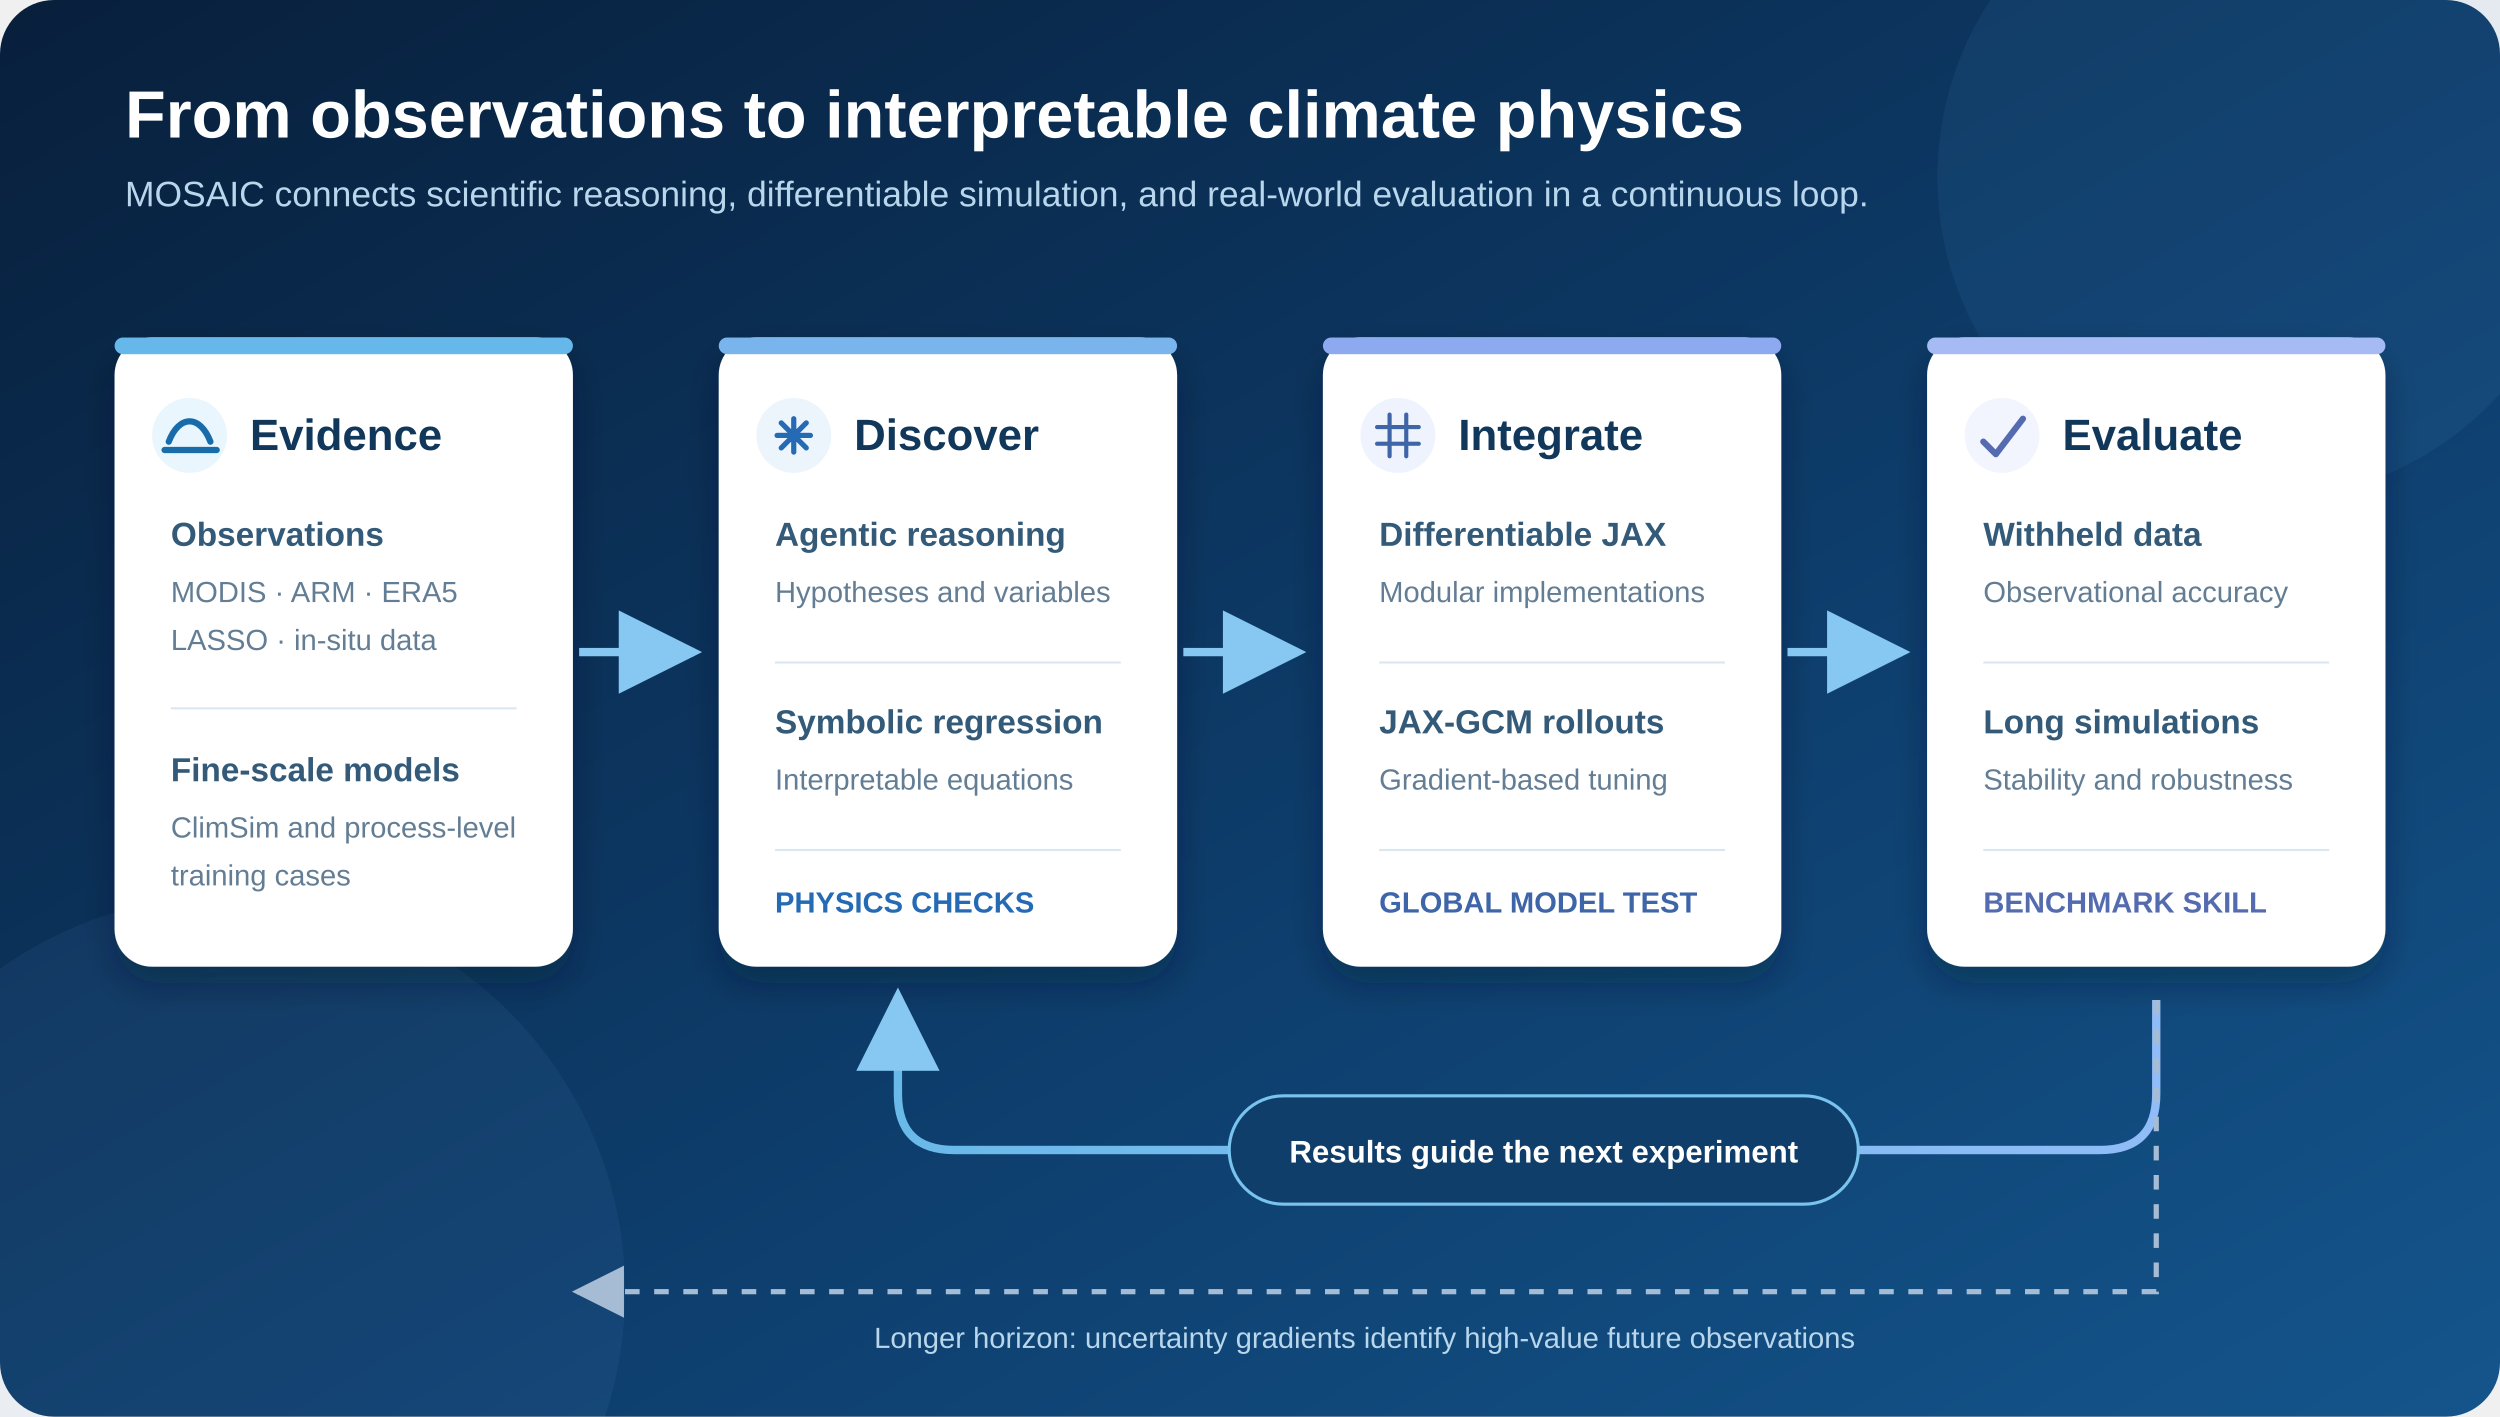
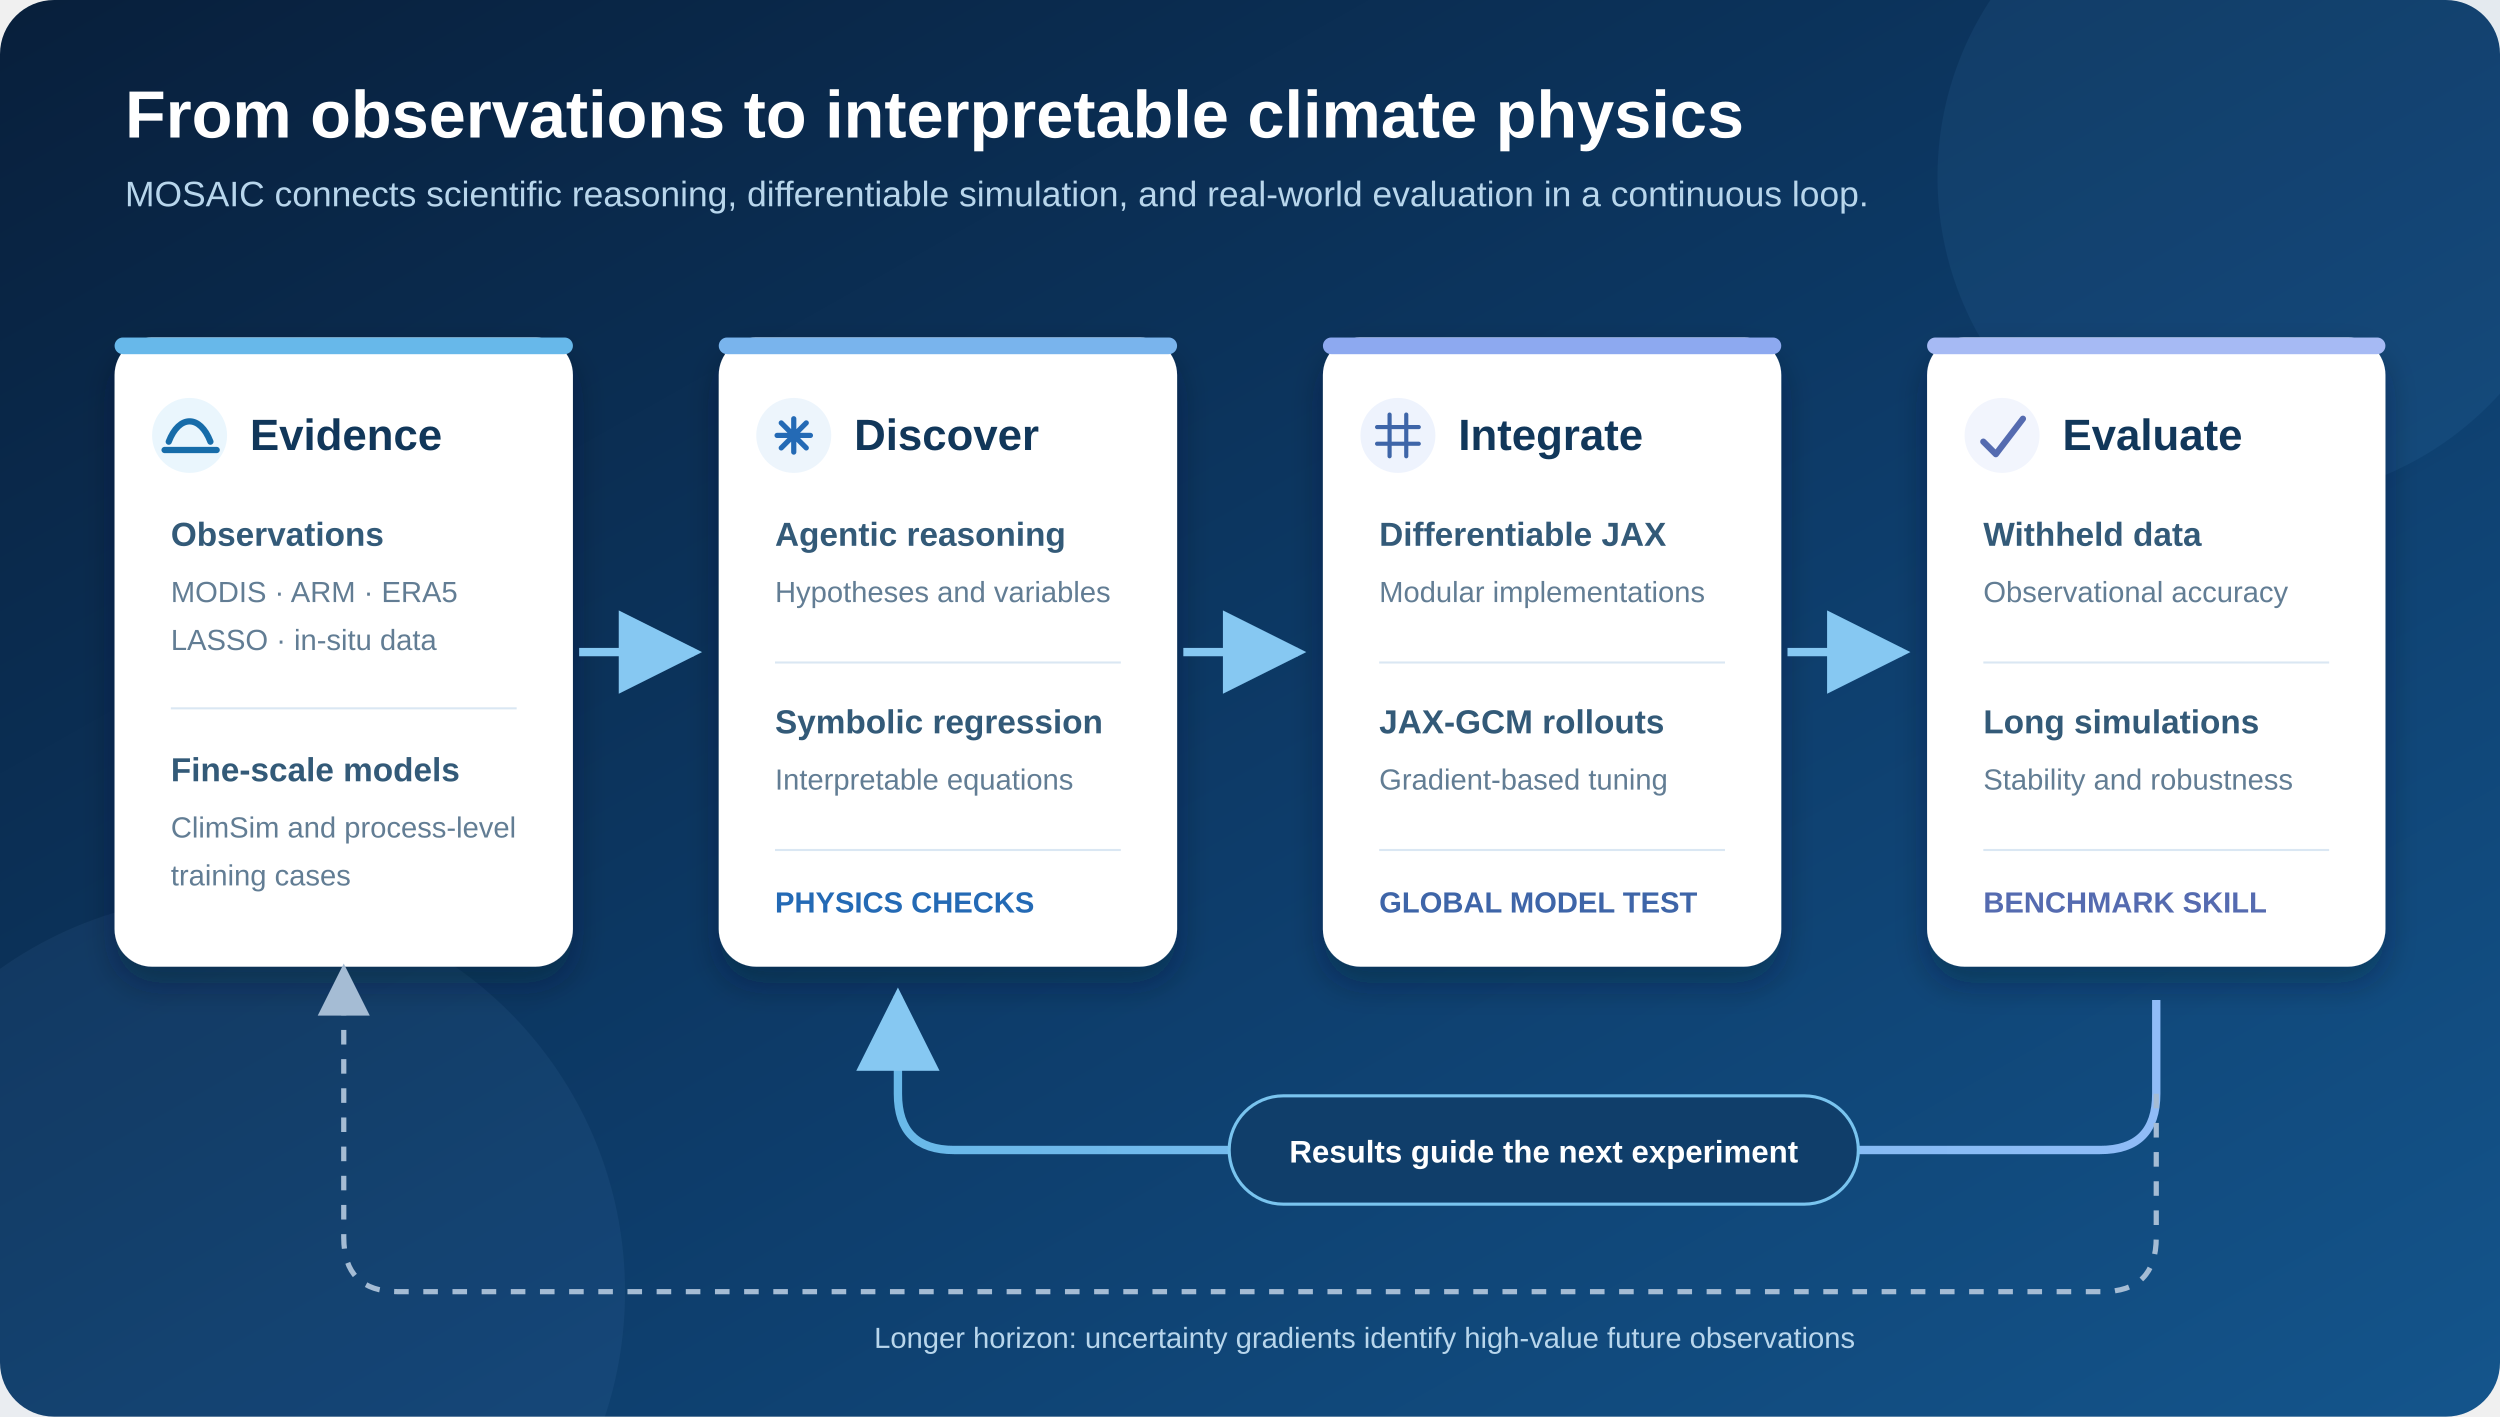
<svg xmlns="http://www.w3.org/2000/svg" width="1200" height="680" viewBox="0 0 1200 680" role="img" aria-labelledby="title desc">
  <defs>
    <linearGradient id="background" x1="0" y1="0" x2="1" y2="1">
      <stop offset="0" stop-color="#081f3b" />
      <stop offset="0.55" stop-color="#0d3c6a" />
      <stop offset="1" stop-color="#14558c" />
    </linearGradient>
    <linearGradient id="accent" x1="0" y1="0" x2="1" y2="0">
      <stop offset="0" stop-color="#69b9e9" />
      <stop offset="1" stop-color="#90bcf7" />
    </linearGradient>
    <filter id="shadow" x="-20%" y="-20%" width="140%" height="150%">
-       <feDropShadow dx="0" dy="8" stdDeviation="8" flood-color="#04142a" flood-opacity="0.35" />
+       <feGaussianBlur in="SourceAlpha" stdDeviation="8" result="blur" />
+       <feOffset in="blur" dy="8" result="offsetBlur" />
+       <feFlood flood-color="#04142a" flood-opacity="0.35" result="shadowColor" />
+       <feComposite in="shadowColor" in2="offsetBlur" operator="in" result="shadow" />
+       <feMerge>
+         <feMergeNode in="shadow" />
+         <feMergeNode in="SourceGraphic" />
+       </feMerge>
    </filter>
    <marker id="arrow" markerWidth="10" markerHeight="10" refX="9" refY="5" orient="auto" markerUnits="strokeWidth">
      <path d="M0,0 L10,5 L0,10 Z" fill="#86c8f2" />
    </marker>
    <marker id="arrow-muted" markerWidth="10" markerHeight="10" refX="9" refY="5" orient="auto" markerUnits="strokeWidth">
      <path d="M0,0 L10,5 L0,10 Z" fill="#a5bcd4" />
    </marker>
  </defs>
  <rect width="1200" height="680" rx="26" fill="url(#background)" />
  <circle cx="1085" cy="85" r="155" fill="#59a4e1" opacity="0.08" />
  <circle cx="110" cy="620" r="190" fill="#90bcf7" opacity="0.06" />
  <text x="60" y="66" fill="#ffffff" font-family="Arial, Helvetica, sans-serif" font-size="32" font-weight="700">From observations to interpretable climate physics</text>
  <text x="60" y="99" fill="#b8d6ec" font-family="Arial, Helvetica, sans-serif" font-size="17">MOSAIC connects scientific reasoning, differentiable simulation, and real-world evaluation in a continuous loop.</text>
  <g filter="url(#shadow)">
    <rect x="55" y="162" width="220" height="302" rx="18" fill="#ffffff" />
  </g>
  <rect x="55" y="162" width="220" height="8" rx="4" fill="#67b8ea" />
  <circle cx="91" cy="209" r="18" fill="#eaf6fd" />
  <path d="M81 212 C86 199, 96 199, 101 212 M79 216 H104" fill="none" stroke="#176ca9" stroke-width="3" stroke-linecap="round" />
  <text x="120" y="216" fill="#11375a" font-family="Arial, Helvetica, sans-serif" font-size="21" font-weight="700">Evidence</text>
  <text x="82" y="262" fill="#335a78" font-family="Arial, Helvetica, sans-serif" font-size="16" font-weight="600">Observations</text>
  <text x="82" y="289" fill="#627d94" font-family="Arial, Helvetica, sans-serif" font-size="14">MODIS · ARM · ERA5</text>
  <text x="82" y="312" fill="#627d94" font-family="Arial, Helvetica, sans-serif" font-size="14">LASSO · in-situ data</text>
  <line x1="82" y1="340" x2="248" y2="340" stroke="#dae7f3" />
  <text x="82" y="375" fill="#335a78" font-family="Arial, Helvetica, sans-serif" font-size="16" font-weight="600">Fine-scale models</text>
  <text x="82" y="402" fill="#627d94" font-family="Arial, Helvetica, sans-serif" font-size="14">ClimSim and process-level</text>
  <text x="82" y="425" fill="#627d94" font-family="Arial, Helvetica, sans-serif" font-size="14">training cases</text>
  <g filter="url(#shadow)">
    <rect x="345" y="162" width="220" height="302" rx="18" fill="#ffffff" />
  </g>
  <rect x="345" y="162" width="220" height="8" rx="4" fill="#79b4ed" />
  <circle cx="381" cy="209" r="18" fill="#edf5fc" />
  <path d="M373 209 H389 M381 201 V217 M375 203 L387 215 M387 203 L375 215" stroke="#246ab5" stroke-width="2.5" stroke-linecap="round" />
  <text x="410" y="216" fill="#11375a" font-family="Arial, Helvetica, sans-serif" font-size="21" font-weight="700">Discover</text>
  <text x="372" y="262" fill="#335a78" font-family="Arial, Helvetica, sans-serif" font-size="16" font-weight="600">Agentic reasoning</text>
  <text x="372" y="289" fill="#627d94" font-family="Arial, Helvetica, sans-serif" font-size="14">Hypotheses and variables</text>
  <line x1="372" y1="318" x2="538" y2="318" stroke="#dae7f3" />
  <text x="372" y="352" fill="#335a78" font-family="Arial, Helvetica, sans-serif" font-size="16" font-weight="600">Symbolic regression</text>
  <text x="372" y="379" fill="#627d94" font-family="Arial, Helvetica, sans-serif" font-size="14">Interpretable equations</text>
  <line x1="372" y1="408" x2="538" y2="408" stroke="#dae7f3" />
  <text x="372" y="438" fill="#246ab5" font-family="Arial, Helvetica, sans-serif" font-size="14" font-weight="700">PHYSICS CHECKS</text>
  <g filter="url(#shadow)">
    <rect x="635" y="162" width="220" height="302" rx="18" fill="#ffffff" />
  </g>
  <rect x="635" y="162" width="220" height="8" rx="4" fill="#8da9f0" />
  <circle cx="671" cy="209" r="18" fill="#eef3fd" />
  <path d="M661 205 H681 M661 213 H681 M667 199 V219 M675 199 V219" stroke="#3e65a8" stroke-width="2" stroke-linecap="round" />
  <text x="700" y="216" fill="#11375a" font-family="Arial, Helvetica, sans-serif" font-size="21" font-weight="700">Integrate</text>
  <text x="662" y="262" fill="#335a78" font-family="Arial, Helvetica, sans-serif" font-size="16" font-weight="600">Differentiable JAX</text>
  <text x="662" y="289" fill="#627d94" font-family="Arial, Helvetica, sans-serif" font-size="14">Modular implementations</text>
  <line x1="662" y1="318" x2="828" y2="318" stroke="#dae7f3" />
  <text x="662" y="352" fill="#335a78" font-family="Arial, Helvetica, sans-serif" font-size="16" font-weight="600">JAX-GCM rollouts</text>
  <text x="662" y="379" fill="#627d94" font-family="Arial, Helvetica, sans-serif" font-size="14">Gradient-based tuning</text>
  <line x1="662" y1="408" x2="828" y2="408" stroke="#dae7f3" />
  <text x="662" y="438" fill="#3e65a8" font-family="Arial, Helvetica, sans-serif" font-size="14" font-weight="700">GLOBAL MODEL TEST</text>
  <g filter="url(#shadow)">
    <rect x="925" y="162" width="220" height="302" rx="18" fill="#ffffff" />
  </g>
  <rect x="925" y="162" width="220" height="8" rx="4" fill="#a6baf4" />
  <circle cx="961" cy="209" r="18" fill="#f2f5fd" />
  <path d="M952 212 L958 218 L971 201" fill="none" stroke="#556bb0" stroke-width="3" stroke-linecap="round" stroke-linejoin="round" />
  <text x="990" y="216" fill="#11375a" font-family="Arial, Helvetica, sans-serif" font-size="21" font-weight="700">Evaluate</text>
  <text x="952" y="262" fill="#335a78" font-family="Arial, Helvetica, sans-serif" font-size="16" font-weight="600">Withheld data</text>
  <text x="952" y="289" fill="#627d94" font-family="Arial, Helvetica, sans-serif" font-size="14">Observational accuracy</text>
  <line x1="952" y1="318" x2="1118" y2="318" stroke="#dae7f3" />
  <text x="952" y="352" fill="#335a78" font-family="Arial, Helvetica, sans-serif" font-size="16" font-weight="600">Long simulations</text>
  <text x="952" y="379" fill="#627d94" font-family="Arial, Helvetica, sans-serif" font-size="14">Stability and robustness</text>
  <line x1="952" y1="408" x2="1118" y2="408" stroke="#dae7f3" />
  <text x="952" y="438" fill="#556bb0" font-family="Arial, Helvetica, sans-serif" font-size="14" font-weight="700">BENCHMARK SKILL</text>
  <path d="M278 313 H333" fill="none" stroke="#86c8f2" stroke-width="4" marker-end="url(#arrow)" />
  <path d="M568 313 H623" fill="none" stroke="#86c8f2" stroke-width="4" marker-end="url(#arrow)" />
  <path d="M858 313 H913" fill="none" stroke="#86c8f2" stroke-width="4" marker-end="url(#arrow)" />
  <path d="M1035 480 V525 Q1035 552 1008 552 H458 Q431 552 431 525 V478" fill="none" stroke="url(#accent)" stroke-width="4" marker-end="url(#arrow)" />
  <rect x="590" y="526" width="302" height="52" rx="26" fill="#103e6a" stroke="#79c4ef" stroke-width="1.5" />
  <text x="741" y="558" text-anchor="middle" fill="#ffffff" font-family="Arial, Helvetica, sans-serif" font-size="15" font-weight="700">Results guide the next experiment</text>
-   <path d="M1035 480 V620 H277" fill="none" stroke="#a5bcd4" stroke-width="2.5" stroke-dasharray="7 7" marker-end="url(#arrow-muted)" />
+   <path d="M1035 525 V594 Q1035 620 1009 620 H191 Q165 620 165 594 V465" fill="none" stroke="#a5bcd4" stroke-width="2.5" stroke-dasharray="7 7" marker-end="url(#arrow-muted)" />
  <text x="655" y="647" text-anchor="middle" fill="#b8d6ec" font-family="Arial, Helvetica, sans-serif" font-size="14">Longer horizon: uncertainty gradients identify high-value future observations</text>
</svg>
